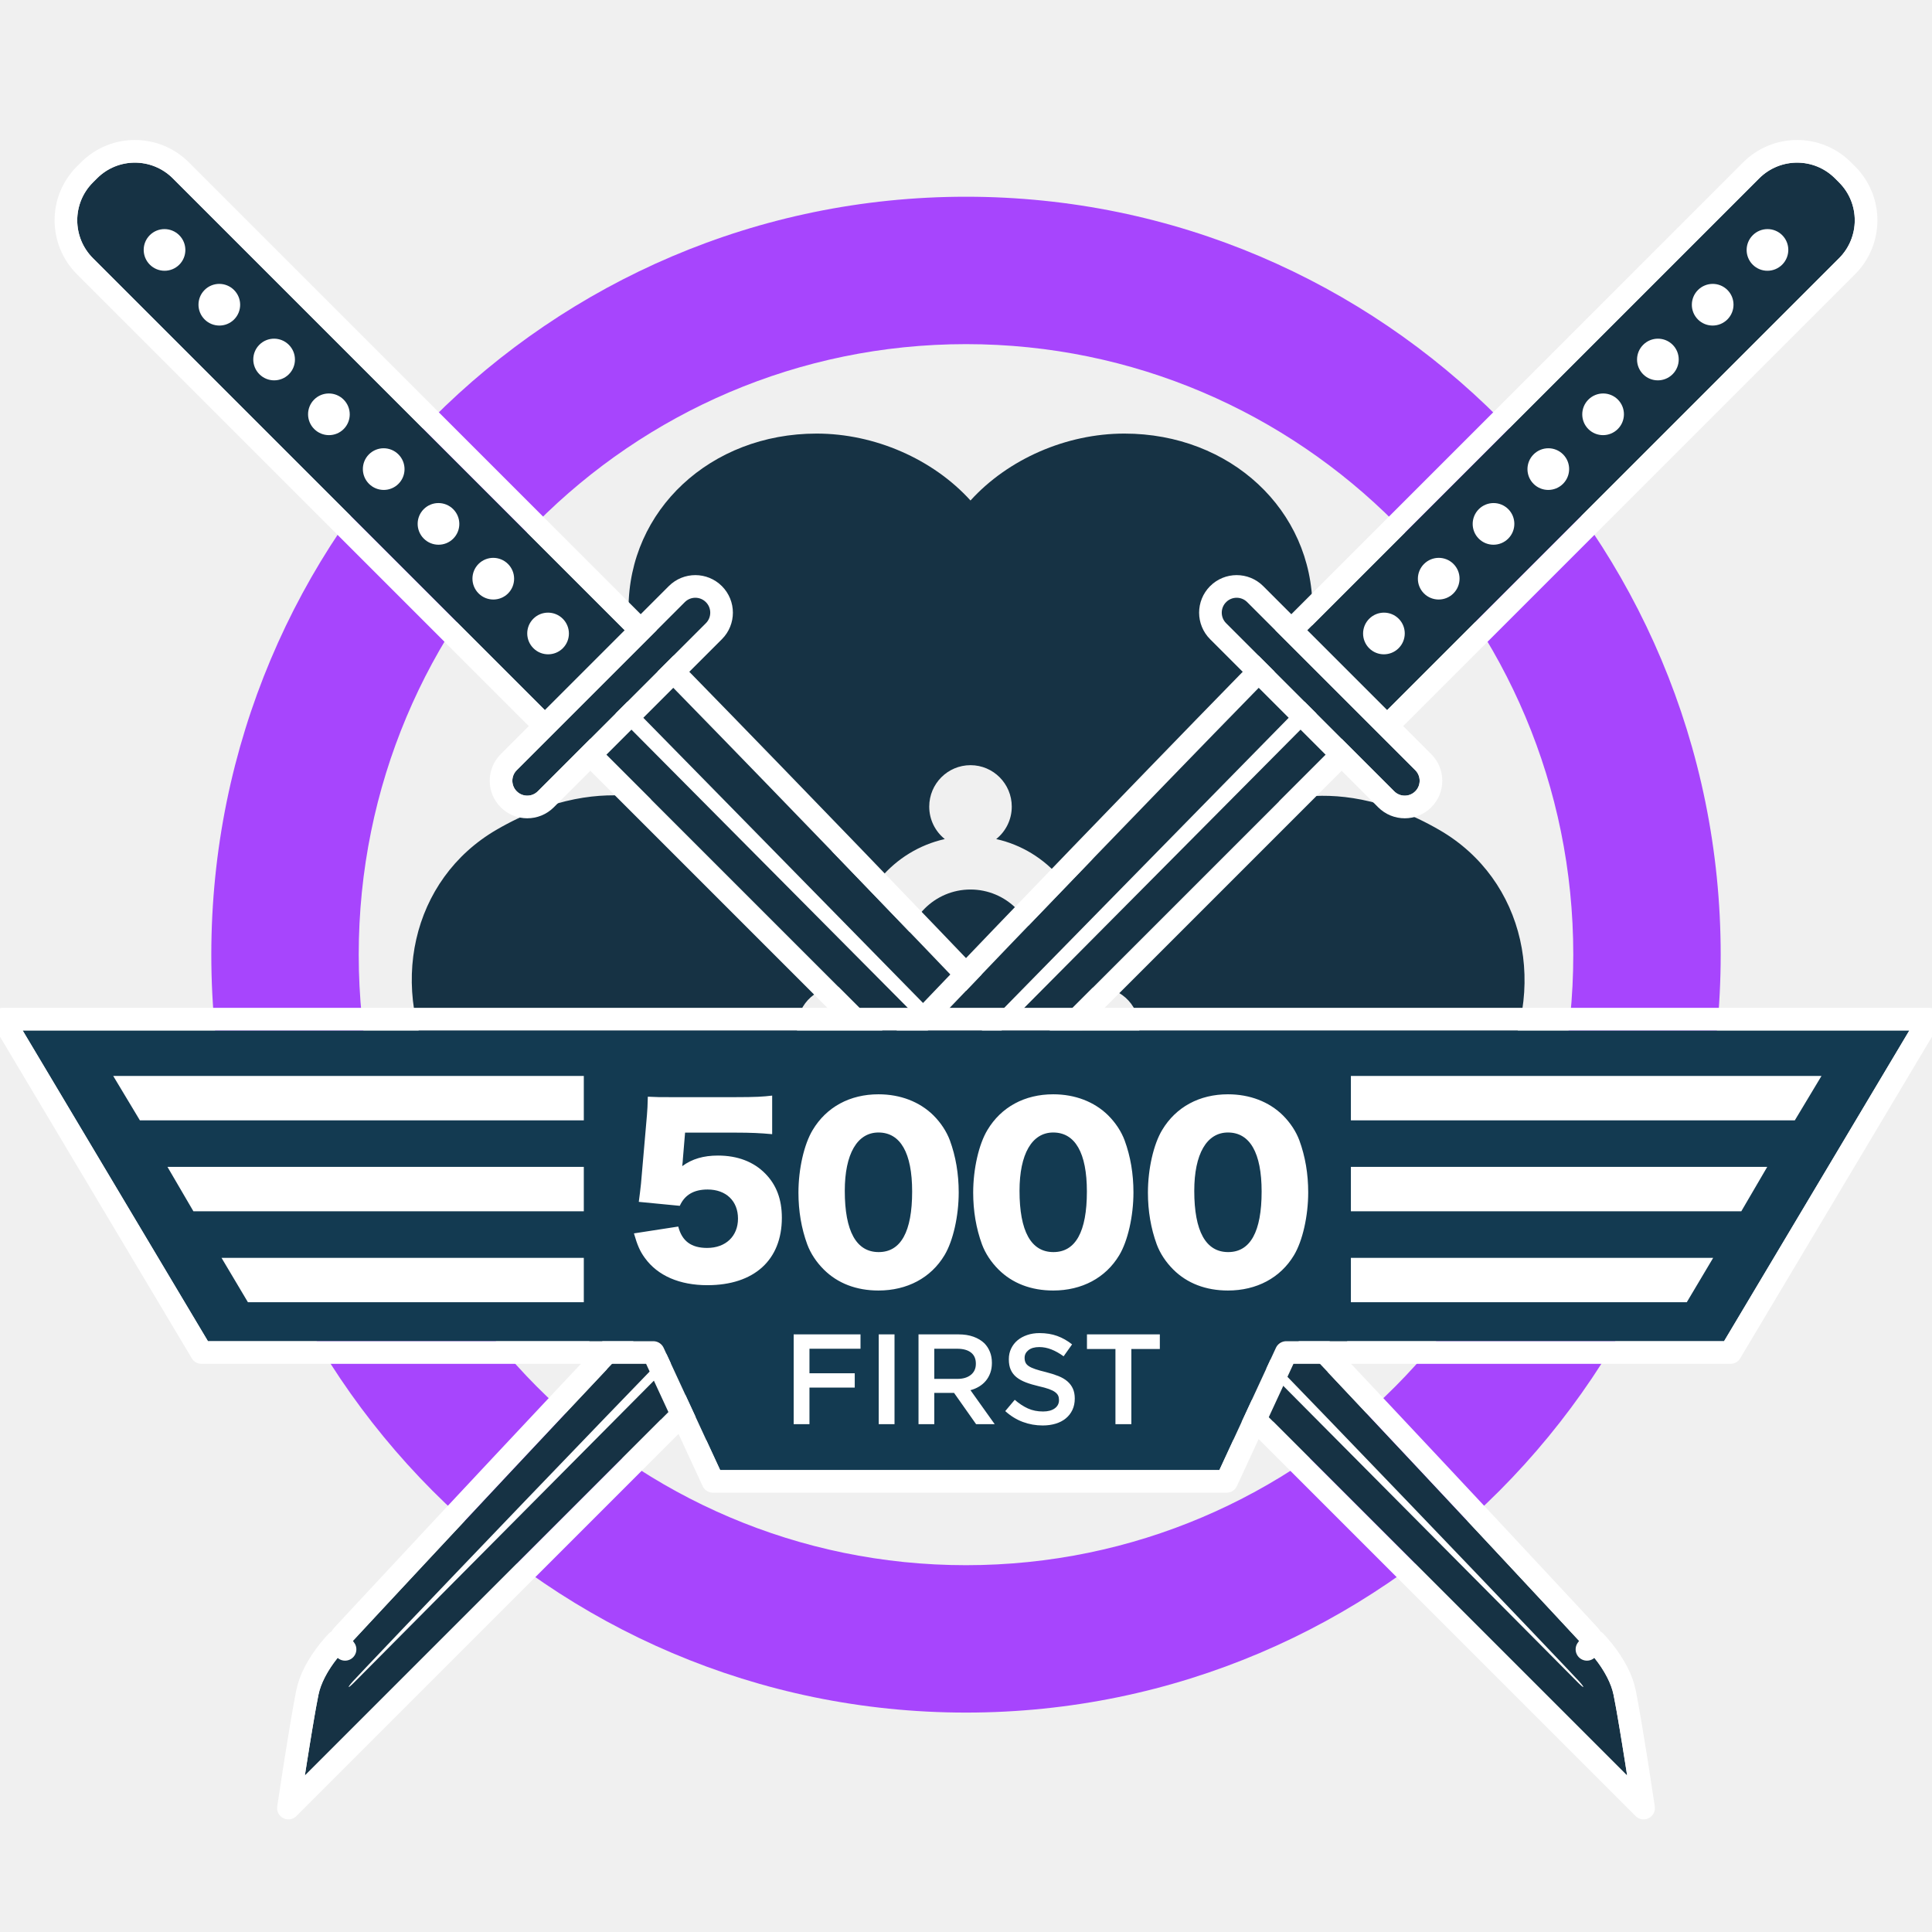
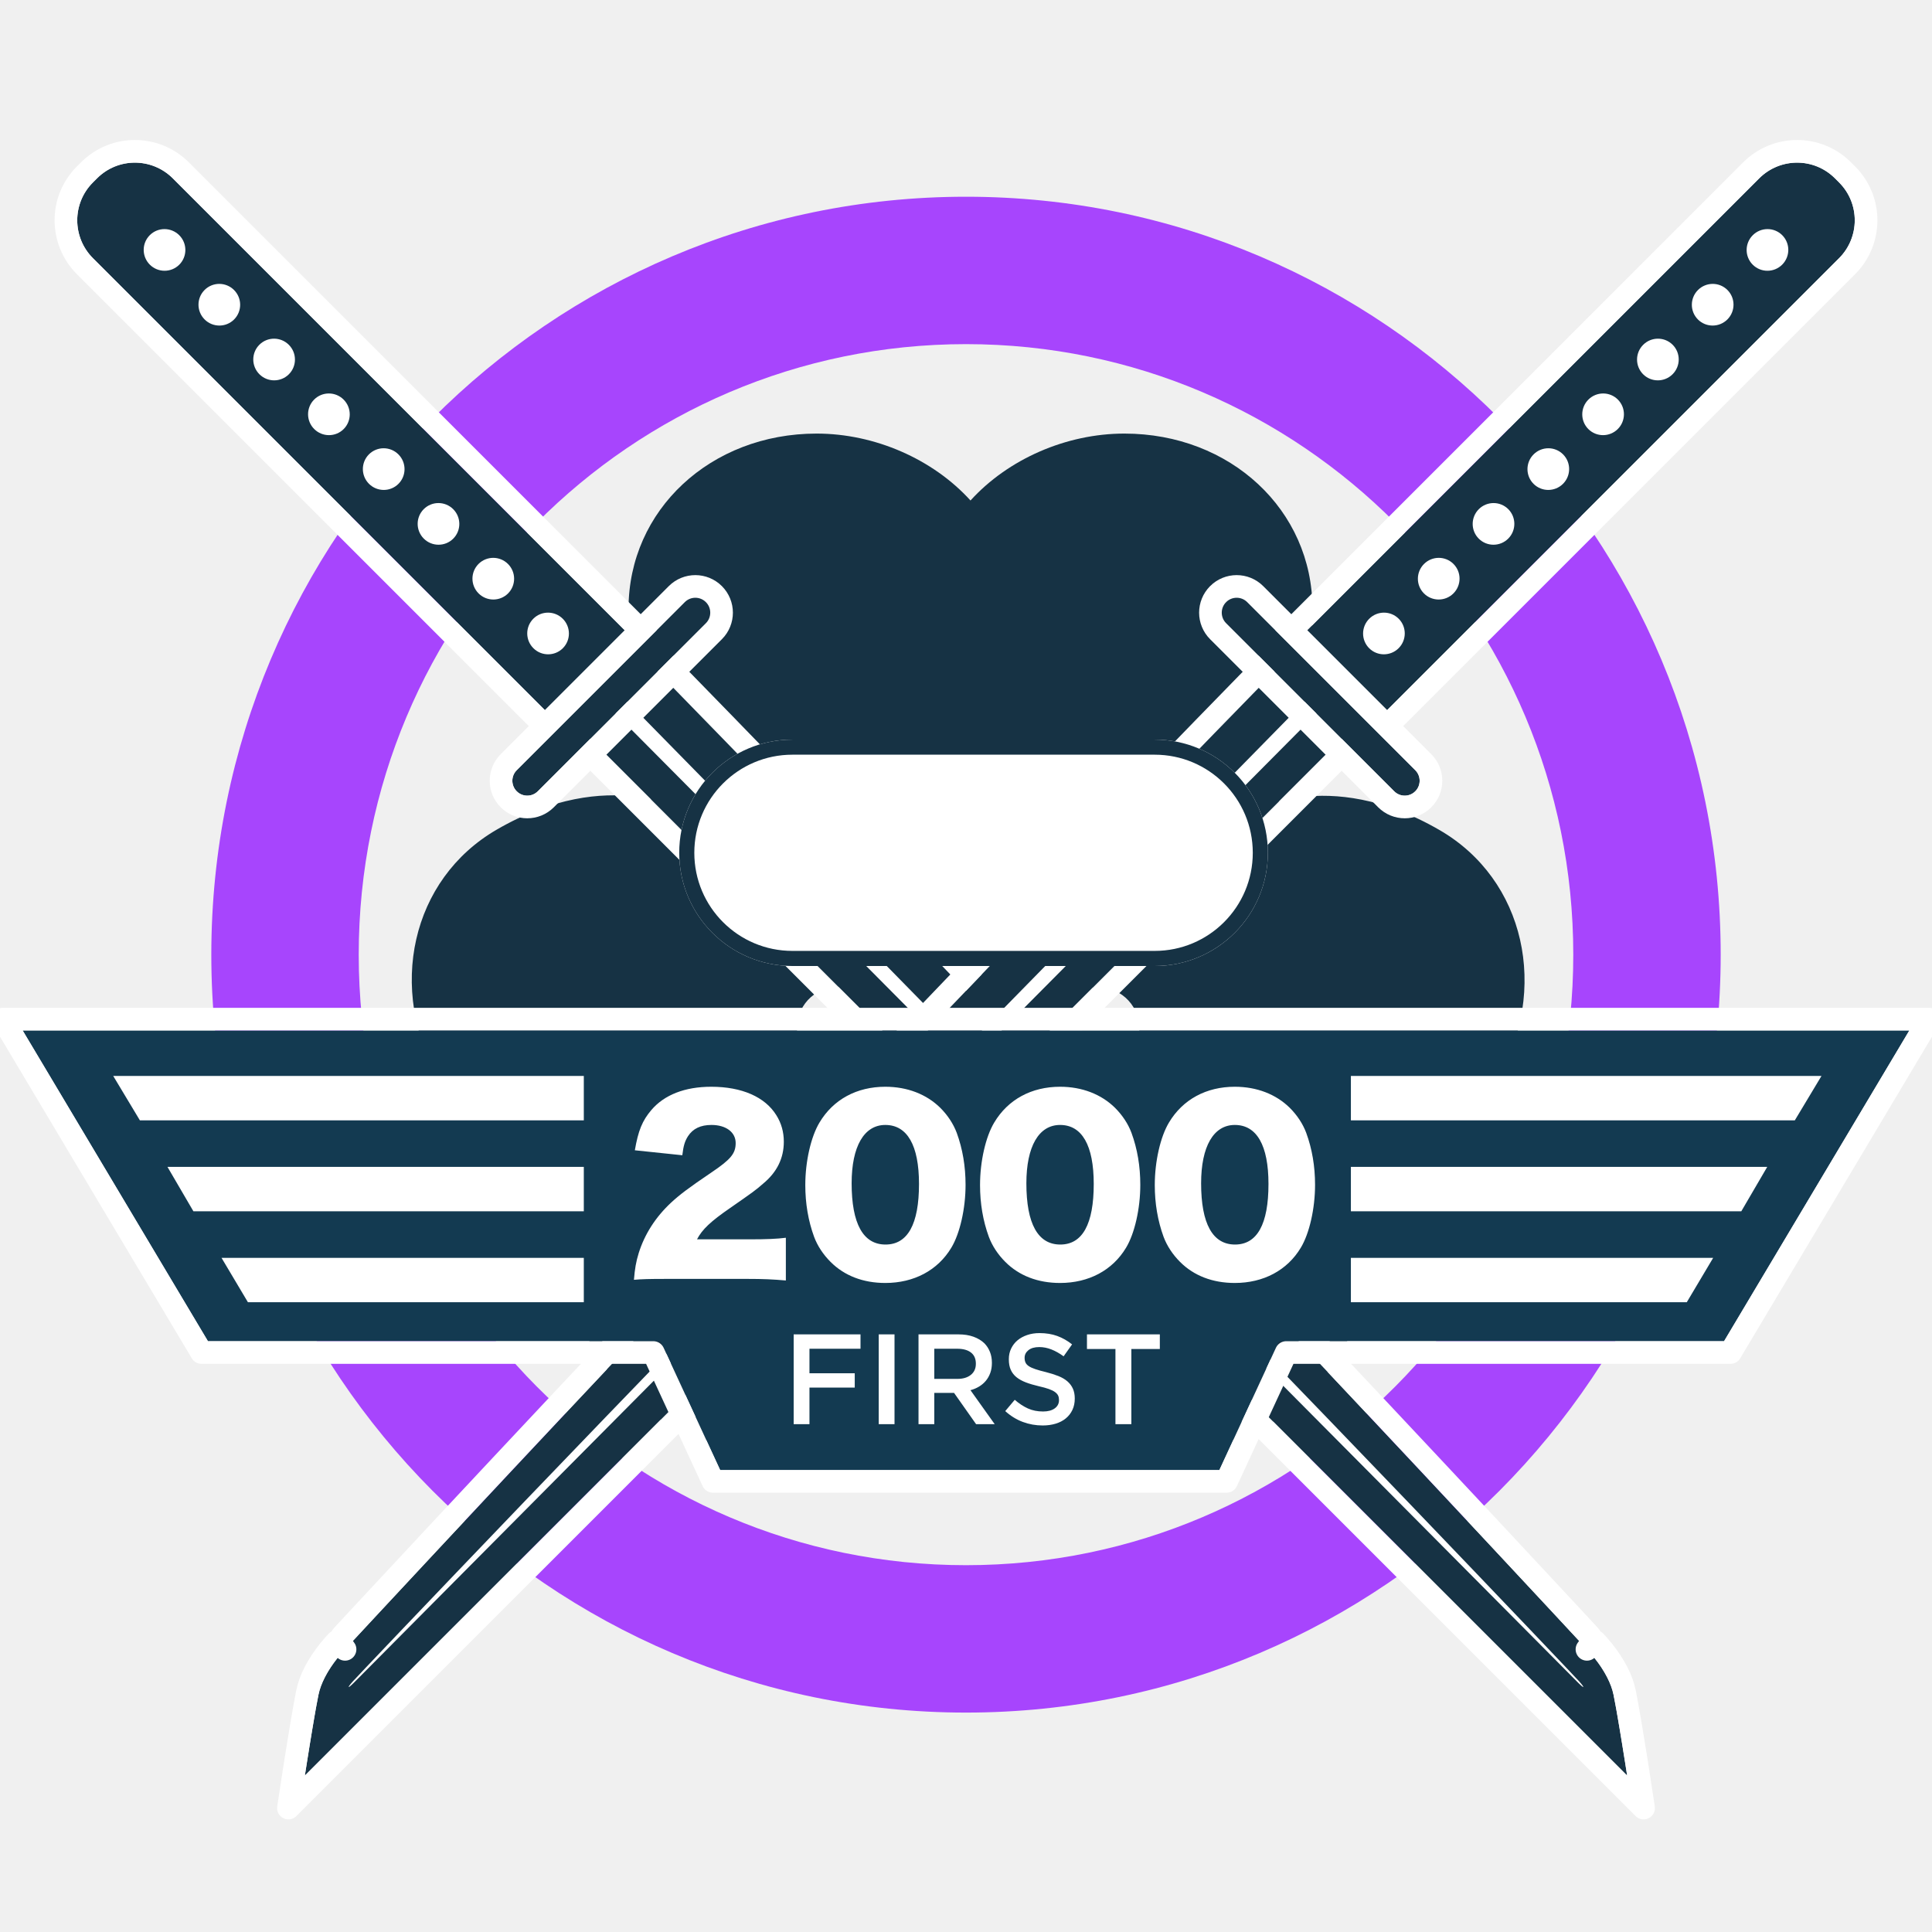
<svg xmlns="http://www.w3.org/2000/svg" xmlns:xlink="http://www.w3.org/1999/xlink" width="128" height="128" viewBox="0 0 128 128">
  <defs>
    <path id="a" d="M5.12,3.553 C5.12,1.591 6.707,0 8.664,0 L9.059,0 C11.016,0 12.603,1.59 12.603,3.553 L12.603,47.784 L5.12,47.784 L5.12,3.553 Z" />
    <path id="b" d="M0,0 L6.302,0 C6.302,0 6.165,16.61 5.504,42.956 C4.843,69.302 4.032,90.533 4.032,90.533 C4.032,90.533 4.032,92.57 3.151,93.904 C2.27,95.239 0,98.332 0,98.332 L0,0 Z" />
    <rect id="c" width="17.723" height="1.975" y="47.389" rx=".987" />
    <path id="d" d="M5.12,3.553 C5.12,1.591 6.707,0 8.664,0 L9.059,0 C11.016,0 12.603,1.59 12.603,3.553 L12.603,47.784 L5.12,47.784 L5.12,3.553 Z" />
    <path id="e" d="M0,0 L6.302,0 C6.302,0 6.165,16.61 5.504,42.956 C4.843,69.302 4.032,90.533 4.032,90.533 C4.032,90.533 4.032,92.57 3.151,93.904 C2.27,95.239 0,98.332 0,98.332 L0,0 Z" />
    <rect id="f" width="17.723" height="1.975" y="47.389" rx=".987" />
    <path id="g" d="M84.736,83.858 L114.223,83.858 L126.5,63.27 L1.5,63.27 L13.777,83.858 L43.764,83.858 L47.713,92.395 L80.787,92.395 L84.736,83.858 Z" />
+     <rect id="h" width="39" height="15" rx="7.5" />
  </defs>
  <g fill="none" fill-rule="evenodd">
    <rect width="128" height="128" />
    <g transform="translate(0 5)">
      <g fill-rule="nonzero" transform="translate(14 8.034)">
        <path fill="#A745FD" d="M50,90.664 C72.211,90.664 90.234,72.563 90.234,50.215 C90.234,27.866 72.211,9.766 50,9.766 C27.789,9.766 9.766,27.866 9.766,50.215 C9.766,72.563 27.789,90.664 50,90.664 Z M50,100.429 C22.386,100.429 0,77.947 0,50.215 C0,22.482 22.386,0 50,0 C77.614,0 100,22.482 100,50.215 C100,77.947 77.614,100.429 50,100.429 Z" />
        <path fill="#163244" d="M48.572,57.869 L48.588,71.63 C48.588,71.63 48.9,77.089 41.559,81.346 C35.916,84.617 28.829,82.421 25.317,76.312 C23.392,72.962 22.922,68.768 24.042,65.229 C20.43,64.433 17.048,61.928 15.122,58.578 C11.61,52.469 13.26,45.207 18.903,41.935 C26.439,37.566 31.559,40.83 31.559,40.83 L42.9,47.686 C42.631,48.48 42.485,49.33 42.485,50.215 C42.485,51.084 42.626,51.92 42.886,52.701 C42.07,52.235 41.037,52.204 40.165,52.709 C38.857,53.468 38.409,55.147 39.164,56.461 C39.919,57.774 41.591,58.224 42.899,57.466 C43.741,56.978 44.227,56.108 44.265,55.2 C45.348,56.52 46.853,57.479 48.572,57.869 Z M57.651,47.558 L68.728,40.86 C68.728,40.86 73.849,37.597 81.385,41.966 C87.027,45.238 88.677,52.5 85.165,58.609 C83.239,61.958 79.858,64.464 76.245,65.26 C77.365,68.799 76.896,72.993 74.97,76.343 C71.458,82.452 64.371,84.648 58.729,81.376 C51.387,77.12 51.699,71.661 51.699,71.661 L51.715,57.932 C53.417,57.619 54.926,56.751 56.051,55.523 C56.17,56.322 56.637,57.061 57.388,57.497 C58.696,58.255 60.368,57.805 61.123,56.491 C61.878,55.178 61.43,53.498 60.122,52.74 C59.372,52.305 58.503,52.268 57.755,52.563 C57.986,51.821 58.11,51.033 58.11,50.215 C58.11,49.282 57.948,48.387 57.651,47.558 Z M44.332,45.149 L33.016,38.862 C33.016,38.862 27.642,36.04 27.642,27.301 C27.642,20.758 33.079,15.692 40.103,15.692 C43.954,15.692 47.806,17.381 50.298,20.125 C52.79,17.381 56.642,15.692 60.493,15.692 C67.517,15.692 72.954,20.758 72.954,27.301 C72.954,35.814 68.091,38.273 68.091,38.273 L56.243,45.124 C55.162,43.852 53.684,42.931 52.001,42.556 C52.63,42.052 53.032,41.277 53.032,40.407 C53.032,38.89 51.808,37.661 50.298,37.661 C48.788,37.661 47.564,38.89 47.564,40.407 C47.564,41.277 47.966,42.052 48.595,42.556 C46.901,42.934 45.415,43.864 44.332,45.149 Z M50.298,54.53 C47.925,54.53 46.001,52.598 46.001,50.215 C46.001,47.831 47.925,45.899 50.298,45.899 C52.671,45.899 54.595,47.831 54.595,50.215 C54.595,52.598 52.671,54.53 50.298,54.53 Z" />
      </g>
      <g transform="rotate(-45 15.968 6.576)">
        <use fill="#163244" xlink:href="#a" />
        <path stroke="#FFFFFF" stroke-width="1.5" d="M4.37,3.553 C4.37,1.177 6.292,-0.75 8.664,-0.75 L9.059,-0.75 C11.431,-0.75 13.353,1.176 13.353,3.553 L13.353,48.534 L4.37,48.534 L4.37,3.553 Z" />
        <path fill="#FFFFFF" d="M8.862,7.898 C8.1,7.898 7.483,7.279 7.483,6.516 C7.483,5.753 8.1,5.134 8.862,5.134 C9.623,5.134 10.24,5.753 10.24,6.516 C10.24,7.279 9.623,7.898 8.862,7.898 Z M8.862,13.032 C8.1,13.032 7.483,12.413 7.483,11.65 C7.483,10.886 8.1,10.268 8.862,10.268 C9.623,10.268 10.24,10.886 10.24,11.65 C10.24,12.413 9.623,13.032 8.862,13.032 Z M8.862,18.166 C8.1,18.166 7.483,17.547 7.483,16.784 C7.483,16.02 8.1,15.401 8.862,15.401 C9.623,15.401 10.24,16.02 10.24,16.784 C10.24,17.547 9.623,18.166 8.862,18.166 Z M8.862,23.3 C8.1,23.3 7.483,22.681 7.483,21.917 C7.483,21.154 8.1,20.535 8.862,20.535 C9.623,20.535 10.24,21.154 10.24,21.917 C10.24,22.681 9.623,23.3 8.862,23.3 Z M8.862,28.433 C8.1,28.433 7.483,27.815 7.483,27.051 C7.483,26.288 8.1,25.669 8.862,25.669 C9.623,25.669 10.24,26.288 10.24,27.051 C10.24,27.815 9.623,28.433 8.862,28.433 Z M8.862,33.567 C8.1,33.567 7.483,32.948 7.483,32.185 C7.483,31.422 8.1,30.803 8.862,30.803 C9.623,30.803 10.24,31.422 10.24,32.185 C10.24,32.948 9.623,33.567 8.862,33.567 Z M8.862,38.701 C8.1,38.701 7.483,38.082 7.483,37.319 C7.483,36.555 8.1,35.937 8.862,35.937 C9.623,35.937 10.24,36.555 10.24,37.319 C10.24,38.082 9.623,38.701 8.862,38.701 Z M8.862,43.835 C8.1,43.835 7.483,43.216 7.483,42.453 C7.483,41.689 8.1,41.07 8.862,41.07 C9.623,41.07 10.24,41.689 10.24,42.453 C10.24,43.216 9.623,43.835 8.862,43.835 Z" />
        <g transform="translate(5.908 48.179)">
          <g stroke-linecap="round" stroke-linejoin="round">
            <use fill="#163244" xlink:href="#b" />
            <path stroke="#FFFFFF" stroke-width="1.5" d="M-0.75,-0.75 L7.058,-0.75 L7.052,0.006 C7.05,0.136 7.048,0.393 7.044,0.773 C7.038,1.405 7.03,2.154 7.02,3.016 C6.991,5.478 6.952,8.351 6.9,11.61 C6.754,20.919 6.543,31.446 6.254,42.975 C6.154,46.95 6.048,50.947 5.935,54.948 C5.683,63.927 5.412,72.528 5.142,80.45 C5.047,83.223 4.959,85.713 4.88,87.882 C4.853,88.642 4.828,89.307 4.807,89.873 C4.794,90.212 4.786,90.444 4.032,90.533 L4.782,90.533 C4.782,90.699 4.769,90.972 4.732,91.317 C4.67,91.892 4.559,92.469 4.383,93.015 C4.228,93.498 4.029,93.936 3.777,94.318 C3.48,94.767 3.018,95.43 2.43,96.253 C2.394,96.304 2.394,96.304 2.357,96.355 C1.974,96.892 1.563,97.461 1.153,98.025 C0.906,98.364 0.714,98.626 0.605,98.776 L-0.75,100.622 L-0.75,-0.75 Z" />
          </g>
          <path fill="#FFFFFF" d="M2.363,0 L3.491,0 C3.491,0 3.345,15.817 3.097,40.576 C2.85,65.335 2.2,91.112 2.165,91.686 C2.13,92.26 2.055,92.292 2.055,91.67 C2.055,90.469 2.363,0 2.363,0 Z" />
        </g>
        <g>
          <use fill="#163244" xlink:href="#c" />
          <rect width="19.223" height="3.475" x="-.75" y="46.639" stroke="#FFFFFF" stroke-width="1.5" rx="1.737" />
        </g>
      </g>
      <g transform="scale(-1 1) rotate(-45 -48.032 161.086)">
        <use fill="#163244" xlink:href="#d" />
        <path stroke="#FFFFFF" stroke-width="1.5" d="M4.37,3.553 C4.37,1.177 6.292,-0.75 8.664,-0.75 L9.059,-0.75 C11.431,-0.75 13.353,1.176 13.353,3.553 L13.353,48.534 L4.37,48.534 L4.37,3.553 Z" />
        <path fill="#FFFFFF" d="M8.862,7.898 C8.1,7.898 7.483,7.279 7.483,6.516 C7.483,5.753 8.1,5.134 8.862,5.134 C9.623,5.134 10.24,5.753 10.24,6.516 C10.24,7.279 9.623,7.898 8.862,7.898 Z M8.862,13.032 C8.1,13.032 7.483,12.413 7.483,11.65 C7.483,10.886 8.1,10.268 8.862,10.268 C9.623,10.268 10.24,10.886 10.24,11.65 C10.24,12.413 9.623,13.032 8.862,13.032 Z M8.862,18.166 C8.1,18.166 7.483,17.547 7.483,16.784 C7.483,16.02 8.1,15.401 8.862,15.401 C9.623,15.401 10.24,16.02 10.24,16.784 C10.24,17.547 9.623,18.166 8.862,18.166 Z M8.862,23.3 C8.1,23.3 7.483,22.681 7.483,21.917 C7.483,21.154 8.1,20.535 8.862,20.535 C9.623,20.535 10.24,21.154 10.24,21.917 C10.24,22.681 9.623,23.3 8.862,23.3 Z M8.862,28.433 C8.1,28.433 7.483,27.815 7.483,27.051 C7.483,26.288 8.1,25.669 8.862,25.669 C9.623,25.669 10.24,26.288 10.24,27.051 C10.24,27.815 9.623,28.433 8.862,28.433 Z M8.862,33.567 C8.1,33.567 7.483,32.948 7.483,32.185 C7.483,31.422 8.1,30.803 8.862,30.803 C9.623,30.803 10.24,31.422 10.24,32.185 C10.24,32.948 9.623,33.567 8.862,33.567 Z M8.862,38.701 C8.1,38.701 7.483,38.082 7.483,37.319 C7.483,36.555 8.1,35.937 8.862,35.937 C9.623,35.937 10.24,36.555 10.24,37.319 C10.24,38.082 9.623,38.701 8.862,38.701 Z M8.862,43.835 C8.1,43.835 7.483,43.216 7.483,42.453 C7.483,41.689 8.1,41.07 8.862,41.07 C9.623,41.07 10.24,41.689 10.24,42.453 C10.24,43.216 9.623,43.835 8.862,43.835 Z" />
        <g transform="translate(5.908 48.179)">
          <g stroke-linecap="round" stroke-linejoin="round">
            <use fill="#163244" xlink:href="#e" />
            <path stroke="#FFFFFF" stroke-width="1.5" d="M-0.75,-0.75 L7.058,-0.75 L7.052,0.006 C7.05,0.136 7.048,0.393 7.044,0.773 C7.038,1.405 7.03,2.154 7.02,3.016 C6.991,5.478 6.952,8.351 6.9,11.61 C6.754,20.919 6.543,31.446 6.254,42.975 C6.154,46.95 6.048,50.947 5.935,54.948 C5.683,63.927 5.412,72.528 5.142,80.45 C5.047,83.223 4.959,85.713 4.88,87.882 C4.853,88.642 4.828,89.307 4.807,89.873 C4.794,90.212 4.786,90.444 4.032,90.533 L4.782,90.533 C4.782,90.699 4.769,90.972 4.732,91.317 C4.67,91.892 4.559,92.469 4.383,93.015 C4.228,93.498 4.029,93.936 3.777,94.318 C3.48,94.767 3.018,95.43 2.43,96.253 C2.394,96.304 2.394,96.304 2.357,96.355 C1.974,96.892 1.563,97.461 1.153,98.025 C0.906,98.364 0.714,98.626 0.605,98.776 L-0.75,100.622 L-0.75,-0.75 Z" />
          </g>
          <path fill="#FFFFFF" d="M2.363,0 L3.491,0 C3.491,0 3.345,15.817 3.097,40.576 C2.85,65.335 2.2,91.112 2.165,91.686 C2.13,92.26 2.055,92.292 2.055,91.67 C2.055,90.469 2.363,0 2.363,0 Z" />
        </g>
        <g>
          <use fill="#163244" xlink:href="#f" />
          <rect width="19.223" height="3.475" x="-.75" y="46.639" stroke="#FFFFFF" stroke-width="1.5" rx="1.737" />
        </g>
      </g>
      <g stroke-linecap="round" stroke-linejoin="round">
        <use fill="#133A51" xlink:href="#g" />
        <path stroke="#FFFFFF" stroke-width="1.5" d="M85.215,84.608 L81.266,93.145 L47.234,93.145 L43.285,84.608 L13.351,84.608 L0.18,62.52 L127.82,62.52 L114.649,84.608 L85.215,84.608 Z" />
      </g>
      <path fill="#FFFFFF" d="M38.679,66.283 L7.5,66.283 L9.268,69.226 L38.679,69.226 L38.679,66.283 Z M38.679,72.309 L11.095,72.309 L12.814,75.252 L38.679,75.252 L38.679,72.309 Z M38.679,78.335 L14.676,78.335 L16.426,81.277 L38.679,81.277 L38.679,78.335 Z" />
      <path fill="#FFFFFF" d="M120.679,66.283 L89.5,66.283 L91.268,69.226 L120.679,69.226 L120.679,66.283 Z M120.679,72.309 L93.095,72.309 L94.814,75.252 L120.679,75.252 L120.679,72.309 Z M120.679,78.335 L96.676,78.335 L98.426,81.277 L120.679,81.277 L120.679,78.335 Z" transform="matrix(-1 0 0 1 210.179 0)" />
      <g fill="#FFFFFF" transform="translate(52.5 82.356)">
        <path d="M0.083,1.05 L4.511,1.05 L4.511,2.002 L1.129,2.002 L1.129,3.626 L4.129,3.626 L4.129,4.577 L1.129,4.577 L1.129,7 L0.083,7 L0.083,1.05 Z M5.718,1.05 L6.764,1.05 L6.764,7 L5.718,7 L5.718,1.05 Z M10.929,3.999 C11.303,3.999 11.6,3.91 11.822,3.732 C12.043,3.553 12.153,3.311 12.153,3.005 L12.153,2.988 C12.153,2.665 12.045,2.42 11.83,2.253 C11.615,2.086 11.312,2.002 10.921,2.002 L9.399,2.002 L9.399,3.999 L10.929,3.999 Z M8.354,1.05 L11.005,1.05 C11.38,1.05 11.711,1.102 12,1.207 C12.289,1.312 12.53,1.458 12.723,1.645 C12.881,1.809 13.003,1.999 13.088,2.215 C13.173,2.43 13.216,2.668 13.216,2.929 L13.216,2.946 C13.216,3.189 13.18,3.409 13.109,3.604 C13.038,3.8 12.941,3.973 12.816,4.123 C12.691,4.273 12.543,4.4 12.37,4.505 C12.197,4.61 12.006,4.691 11.796,4.747 L13.402,7 L12.17,7 L10.708,4.926 L9.399,4.926 L9.399,7 L8.354,7 L8.354,1.05 Z M16.581,7.085 C16.122,7.085 15.683,7.007 15.264,6.851 C14.845,6.695 14.457,6.456 14.1,6.133 L14.729,5.385 C15.018,5.634 15.309,5.826 15.604,5.959 C15.899,6.092 16.233,6.159 16.607,6.159 C16.93,6.159 17.186,6.091 17.376,5.955 C17.566,5.818 17.661,5.637 17.661,5.41 L17.661,5.394 C17.661,5.286 17.643,5.191 17.606,5.109 C17.569,5.027 17.501,4.949 17.402,4.875 C17.303,4.801 17.167,4.733 16.994,4.671 C16.821,4.609 16.596,4.546 16.318,4.484 C16.001,4.41 15.719,4.327 15.472,4.233 C15.226,4.14 15.019,4.026 14.852,3.893 C14.685,3.76 14.557,3.597 14.469,3.405 C14.381,3.212 14.338,2.98 14.338,2.708 L14.338,2.691 C14.338,2.435 14.388,2.202 14.491,1.989 C14.593,1.777 14.733,1.595 14.911,1.445 C15.09,1.295 15.304,1.178 15.553,1.093 C15.802,1.007 16.074,0.965 16.369,0.965 C16.805,0.965 17.198,1.029 17.546,1.156 C17.895,1.284 18.222,1.469 18.528,1.713 L17.967,2.503 C17.695,2.305 17.426,2.154 17.16,2.049 C16.893,1.944 16.624,1.891 16.352,1.891 C16.046,1.891 15.808,1.959 15.638,2.095 C15.468,2.232 15.383,2.399 15.383,2.597 L15.383,2.614 C15.383,2.727 15.403,2.828 15.443,2.916 C15.482,3.004 15.554,3.083 15.659,3.154 C15.764,3.225 15.909,3.291 16.093,3.353 C16.277,3.416 16.511,3.481 16.794,3.549 C17.106,3.628 17.382,3.716 17.623,3.812 C17.864,3.909 18.063,4.026 18.222,4.165 C18.381,4.304 18.501,4.466 18.583,4.65 C18.665,4.834 18.706,5.048 18.706,5.292 L18.706,5.309 C18.706,5.586 18.654,5.835 18.549,6.056 C18.444,6.278 18.299,6.464 18.111,6.617 C17.924,6.771 17.701,6.887 17.44,6.966 C17.179,7.045 16.893,7.085 16.581,7.085 Z M21.401,2.019 L19.514,2.019 L19.514,1.05 L24.342,1.05 L24.342,2.019 L22.455,2.019 L22.455,7 L21.401,7 L21.401,2.019 Z" />
      </g>
    </g>
-     <path fill="#FFFFFF" d="M58.2,85.5 C56.733,85.5 55.49,85.021 54.576,84.107 C54.082,83.613 53.707,83.044 53.483,82.445 C53.093,81.381 52.899,80.228 52.899,79.015 C52.899,77.442 53.273,75.81 53.842,74.866 C54.756,73.339 56.313,72.5 58.2,72.5 C59.653,72.5 60.926,72.994 61.84,73.893 C62.334,74.387 62.708,74.956 62.933,75.555 C63.322,76.619 63.517,77.772 63.517,79 C63.517,80.573 63.143,82.22 62.574,83.164 C61.675,84.661 60.102,85.5 58.2,85.5 Z M58.2,75.031 C56.793,75.031 55.969,76.454 55.969,78.895 C55.969,81.576 56.733,82.954 58.215,82.954 C59.683,82.954 60.432,81.606 60.432,78.94 C60.432,76.379 59.653,75.031 58.2,75.031 Z M69.778,85.5 C68.31,85.5 67.067,85.021 66.153,84.107 C65.659,83.613 65.284,83.044 65.06,82.445 C64.67,81.381 64.476,80.228 64.476,79.015 C64.476,77.442 64.85,75.81 65.419,74.866 C66.333,73.339 67.89,72.5 69.778,72.5 C71.23,72.5 72.503,72.994 73.417,73.893 C73.911,74.387 74.286,74.956 74.51,75.555 C74.9,76.619 75.094,77.772 75.094,79 C75.094,80.573 74.72,82.22 74.151,83.164 C73.252,84.661 71.68,85.5 69.778,85.5 Z M69.778,75.031 C68.37,75.031 67.546,76.454 67.546,78.895 C67.546,81.576 68.31,82.954 69.793,82.954 C71.26,82.954 72.009,81.606 72.009,78.94 C72.009,76.379 71.23,75.031 69.778,75.031 Z M81.355,85.5 C79.887,85.5 78.644,85.021 77.73,84.107 C77.236,83.613 76.862,83.044 76.637,82.445 C76.248,81.381 76.053,80.228 76.053,79.015 C76.053,77.442 76.427,75.81 76.996,74.866 C77.91,73.339 79.468,72.5 81.355,72.5 C82.808,72.5 84.081,72.994 84.994,73.893 C85.488,74.387 85.863,74.956 86.087,75.555 C86.477,76.619 86.672,77.772 86.672,79 C86.672,80.573 86.297,82.22 85.728,83.164 C84.829,84.661 83.257,85.5 81.355,85.5 Z M81.355,75.031 C82.808,75.031 83.586,76.379 83.586,78.94 C83.586,81.606 82.837,82.954 81.37,82.954 C79.887,82.954 79.123,81.576 79.123,78.895 C79.123,76.454 79.947,75.031 81.355,75.031 Z M45.388,75.04 L45.242,76.793 C45.242,76.866 45.228,77.012 45.199,77.26 C45.856,76.778 46.615,76.559 47.565,76.559 C48.865,76.559 49.931,76.968 50.705,77.757 C51.435,78.501 51.8,79.451 51.8,80.678 C51.8,83.482 49.96,85.147 46.864,85.147 C45.023,85.147 43.577,84.519 42.73,83.351 C42.394,82.898 42.219,82.474 42,81.715 L44.936,81.262 C45.184,82.226 45.797,82.679 46.849,82.679 C48.076,82.679 48.894,81.905 48.894,80.736 C48.894,79.568 48.105,78.808 46.878,78.808 C45.958,78.808 45.359,79.173 45.038,79.889 L42.321,79.626 C42.38,79.188 42.424,78.837 42.467,78.428 L42.862,73.872 C42.891,73.565 42.906,73.214 42.92,72.659 C43.534,72.689 43.68,72.689 44.381,72.689 L48.748,72.689 C50.033,72.689 50.573,72.659 51.158,72.586 L51.158,75.142 C50.384,75.069 49.712,75.04 48.777,75.04 L45.388,75.04 Z" />
+     <path fill="#FFFFFF" d="M49.503,84.73 C50.567,84.73 51.196,84.76 52.065,84.835 L52.065,82.005 C51.48,82.079 50.791,82.109 49.668,82.109 L46.179,82.109 C46.523,81.45 47.077,80.926 48.38,80.028 C49.908,78.964 50.058,78.859 50.552,78.425 C51.48,77.661 51.93,76.733 51.93,75.639 C51.93,74.995 51.765,74.411 51.435,73.887 C50.687,72.674 49.144,72 47.122,72 C45.37,72 44.007,72.539 43.153,73.543 C42.554,74.247 42.285,74.906 42.06,76.209 L45.205,76.538 C45.28,75.909 45.37,75.609 45.579,75.28 C45.909,74.771 46.418,74.531 47.137,74.531 C48.096,74.531 48.74,75.01 48.74,75.729 C48.74,76.418 48.425,76.808 47.137,77.676 C45.609,78.71 45.04,79.144 44.471,79.668 C43.423,80.642 42.704,81.78 42.315,83.023 C42.135,83.607 42.06,84.056 42,84.79 C42.554,84.745 42.899,84.73 44.247,84.73 L49.503,84.73 Z M58.654,85 C57.187,85 55.944,84.521 55.03,83.607 C54.536,83.113 54.161,82.544 53.937,81.945 C53.547,80.881 53.353,79.728 53.353,78.515 C53.353,76.942 53.727,75.31 54.296,74.366 C55.21,72.839 56.767,72 58.654,72 C60.107,72 61.38,72.494 62.294,73.393 C62.788,73.887 63.162,74.456 63.387,75.055 C63.776,76.119 63.971,77.272 63.971,78.5 C63.971,80.073 63.597,81.72 63.028,82.664 C62.129,84.161 60.556,85 58.654,85 Z M58.654,74.531 C57.247,74.531 56.423,75.954 56.423,78.395 C56.423,81.076 57.187,82.454 58.669,82.454 C60.137,82.454 60.886,81.106 60.886,78.44 C60.886,75.879 60.107,74.531 58.654,74.531 Z M70.232,85 C68.764,85 67.521,84.521 66.607,83.607 C66.113,83.113 65.738,82.544 65.514,81.945 C65.124,80.881 64.93,79.728 64.93,78.515 C64.93,76.942 65.304,75.31 65.873,74.366 C66.787,72.839 68.344,72 70.232,72 C71.684,72 72.957,72.494 73.871,73.393 C74.365,73.887 74.74,74.456 74.964,75.055 C75.354,76.119 75.548,77.272 75.548,78.5 C75.548,80.073 75.174,81.72 74.605,82.664 C73.706,84.161 72.134,85 70.232,85 Z M70.232,74.531 C68.824,74.531 68,75.954 68,78.395 C68,81.076 68.764,82.454 70.247,82.454 C71.714,82.454 72.463,81.106 72.463,78.44 C72.463,75.879 71.684,74.531 70.232,74.531 Z M81.809,85 C80.341,85 79.098,84.521 78.184,83.607 C77.69,83.113 77.316,82.544 77.091,81.945 C76.702,80.881 76.507,79.728 76.507,78.515 C76.507,76.942 76.881,75.31 77.45,74.366 C78.364,72.839 79.922,72 81.809,72 C83.262,72 84.535,72.494 85.448,73.393 C85.942,73.887 86.317,74.456 86.541,75.055 C86.931,76.119 87.126,77.272 87.126,78.5 C87.126,80.073 86.751,81.72 86.182,82.664 C85.283,84.161 83.711,85 81.809,85 Z M81.809,74.531 C80.401,74.531 79.577,75.954 79.577,78.395 C79.577,81.076 80.341,82.454 81.824,82.454 C83.291,82.454 84.04,81.106 84.04,78.44 C84.04,75.879 83.262,74.531 81.809,74.531 Z" />
+     <g transform="translate(45 49)">
+       <use fill="#FFFFFF" xlink:href="#h" />
+       <rect width="38" height="14" x=".5" y=".5" stroke="#163244" rx="7" />
+     </g>
  </g>
</svg>
